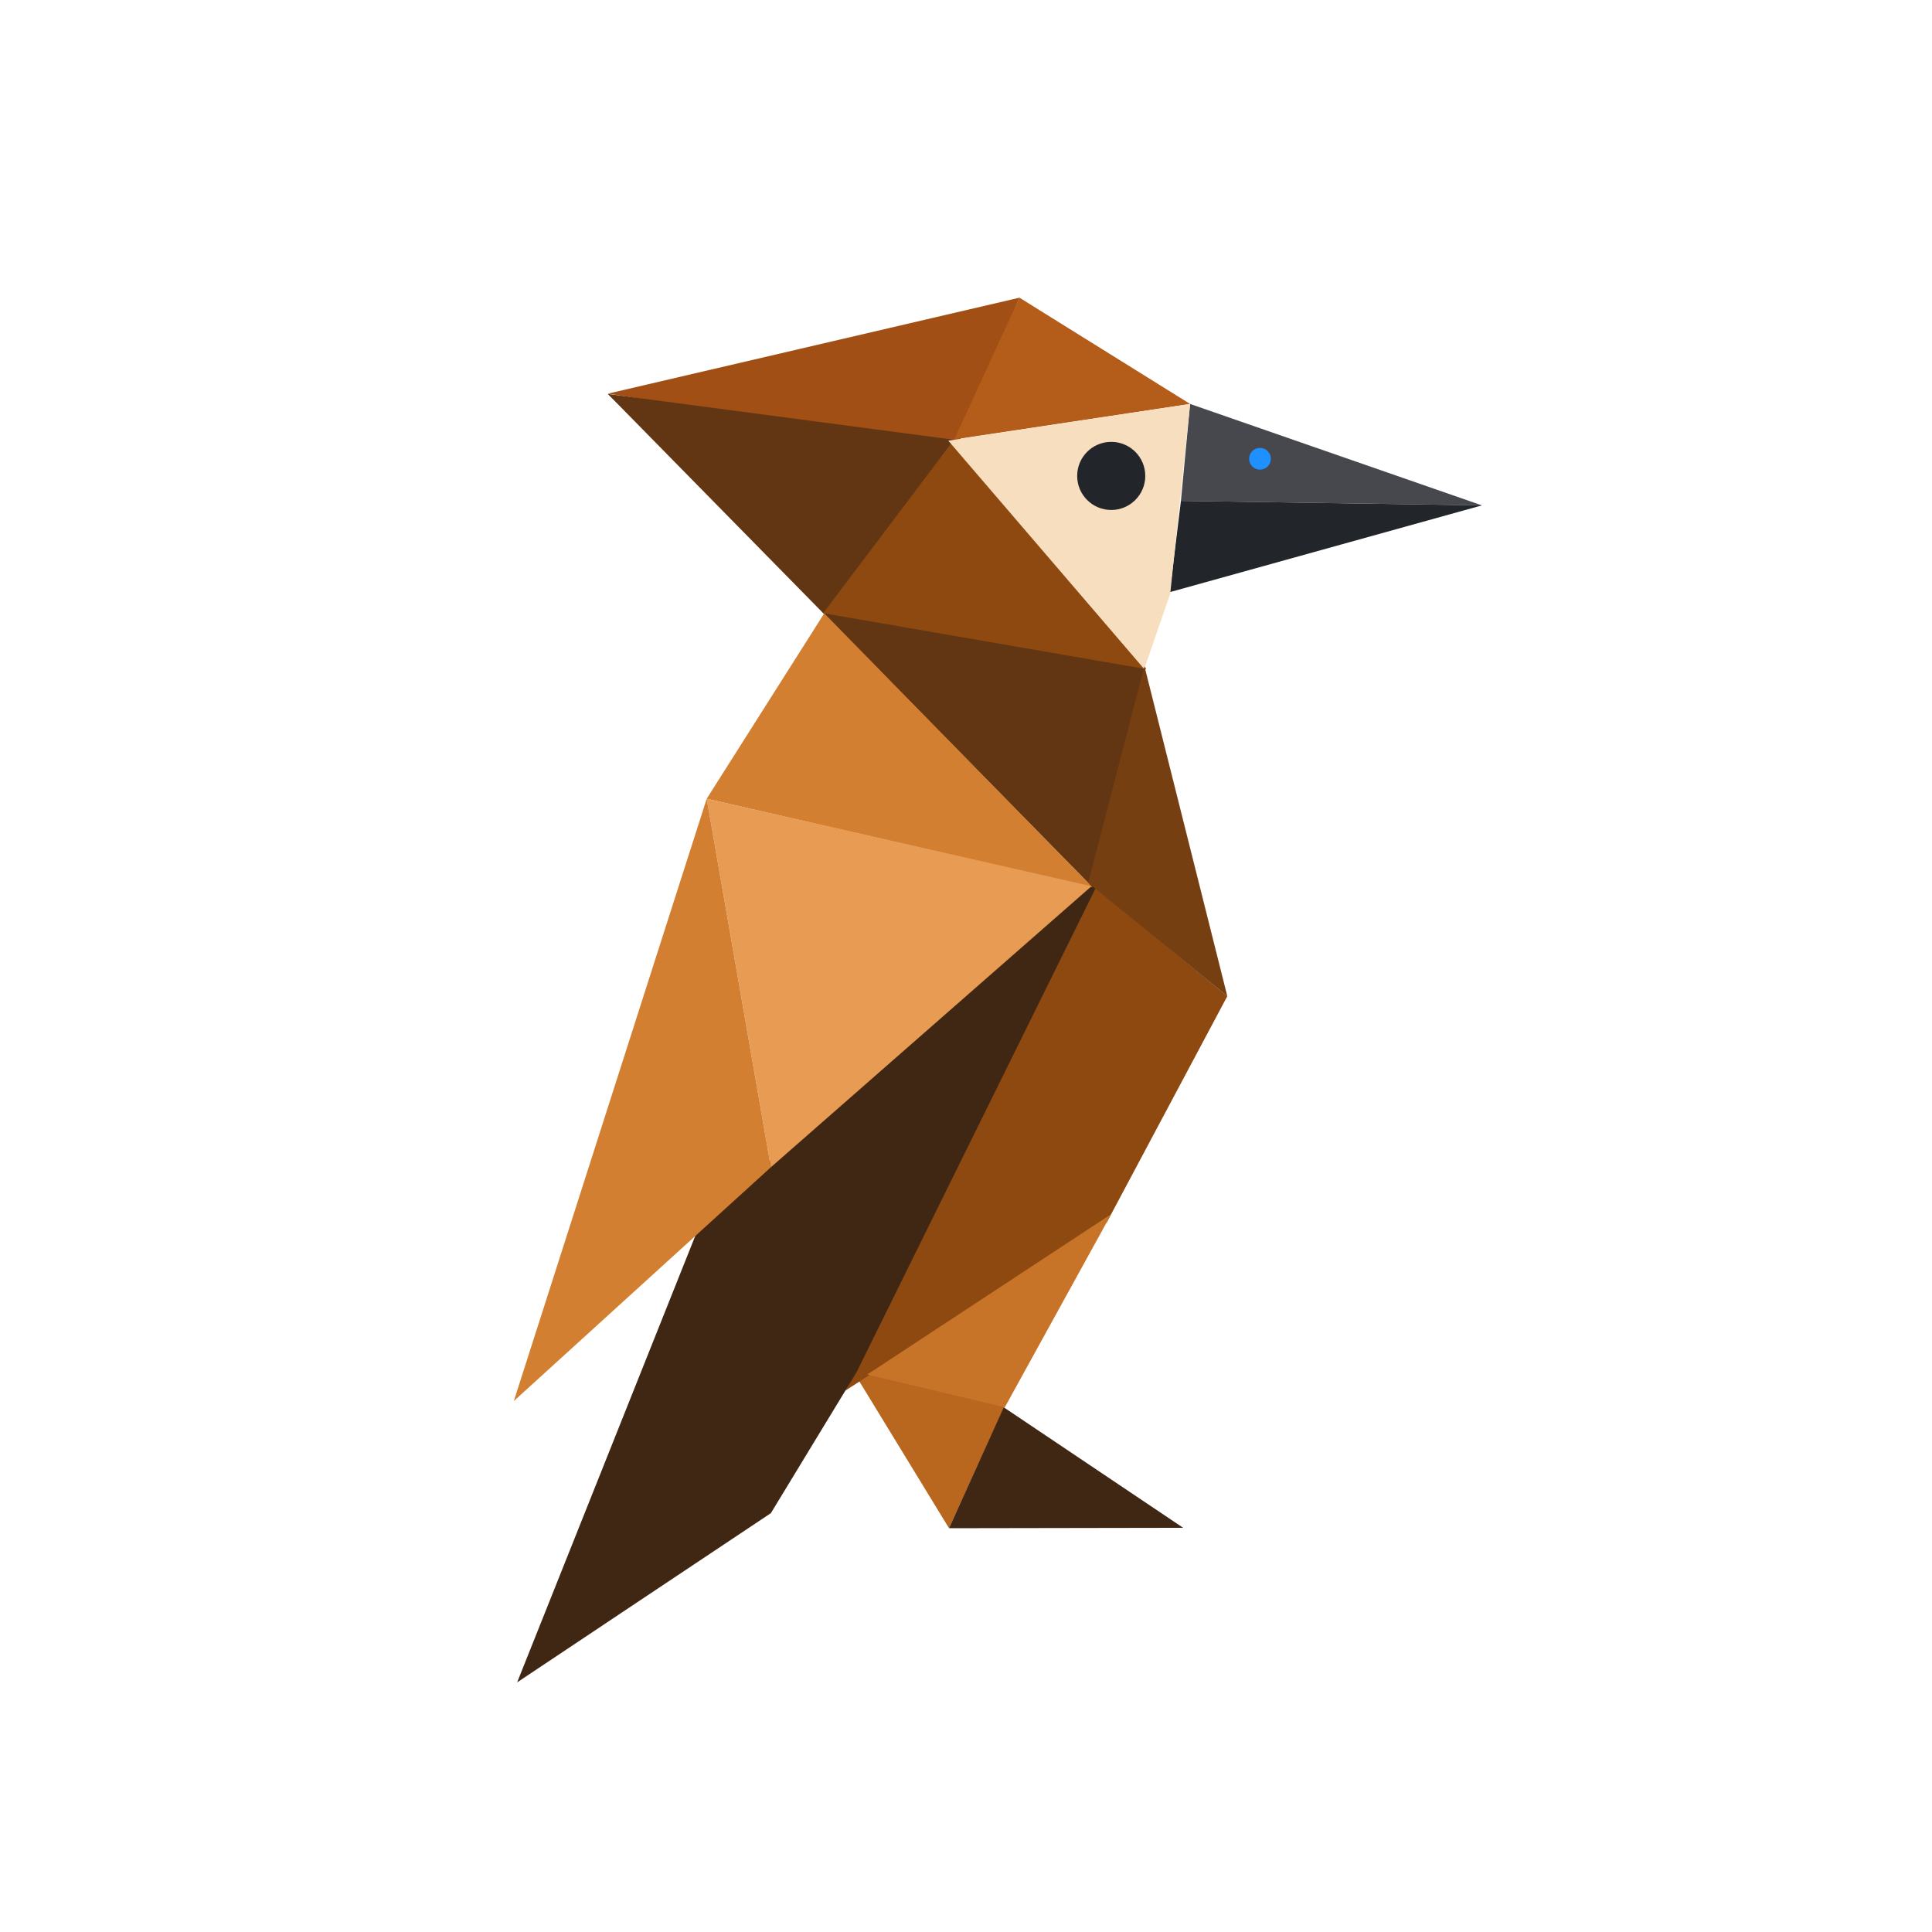
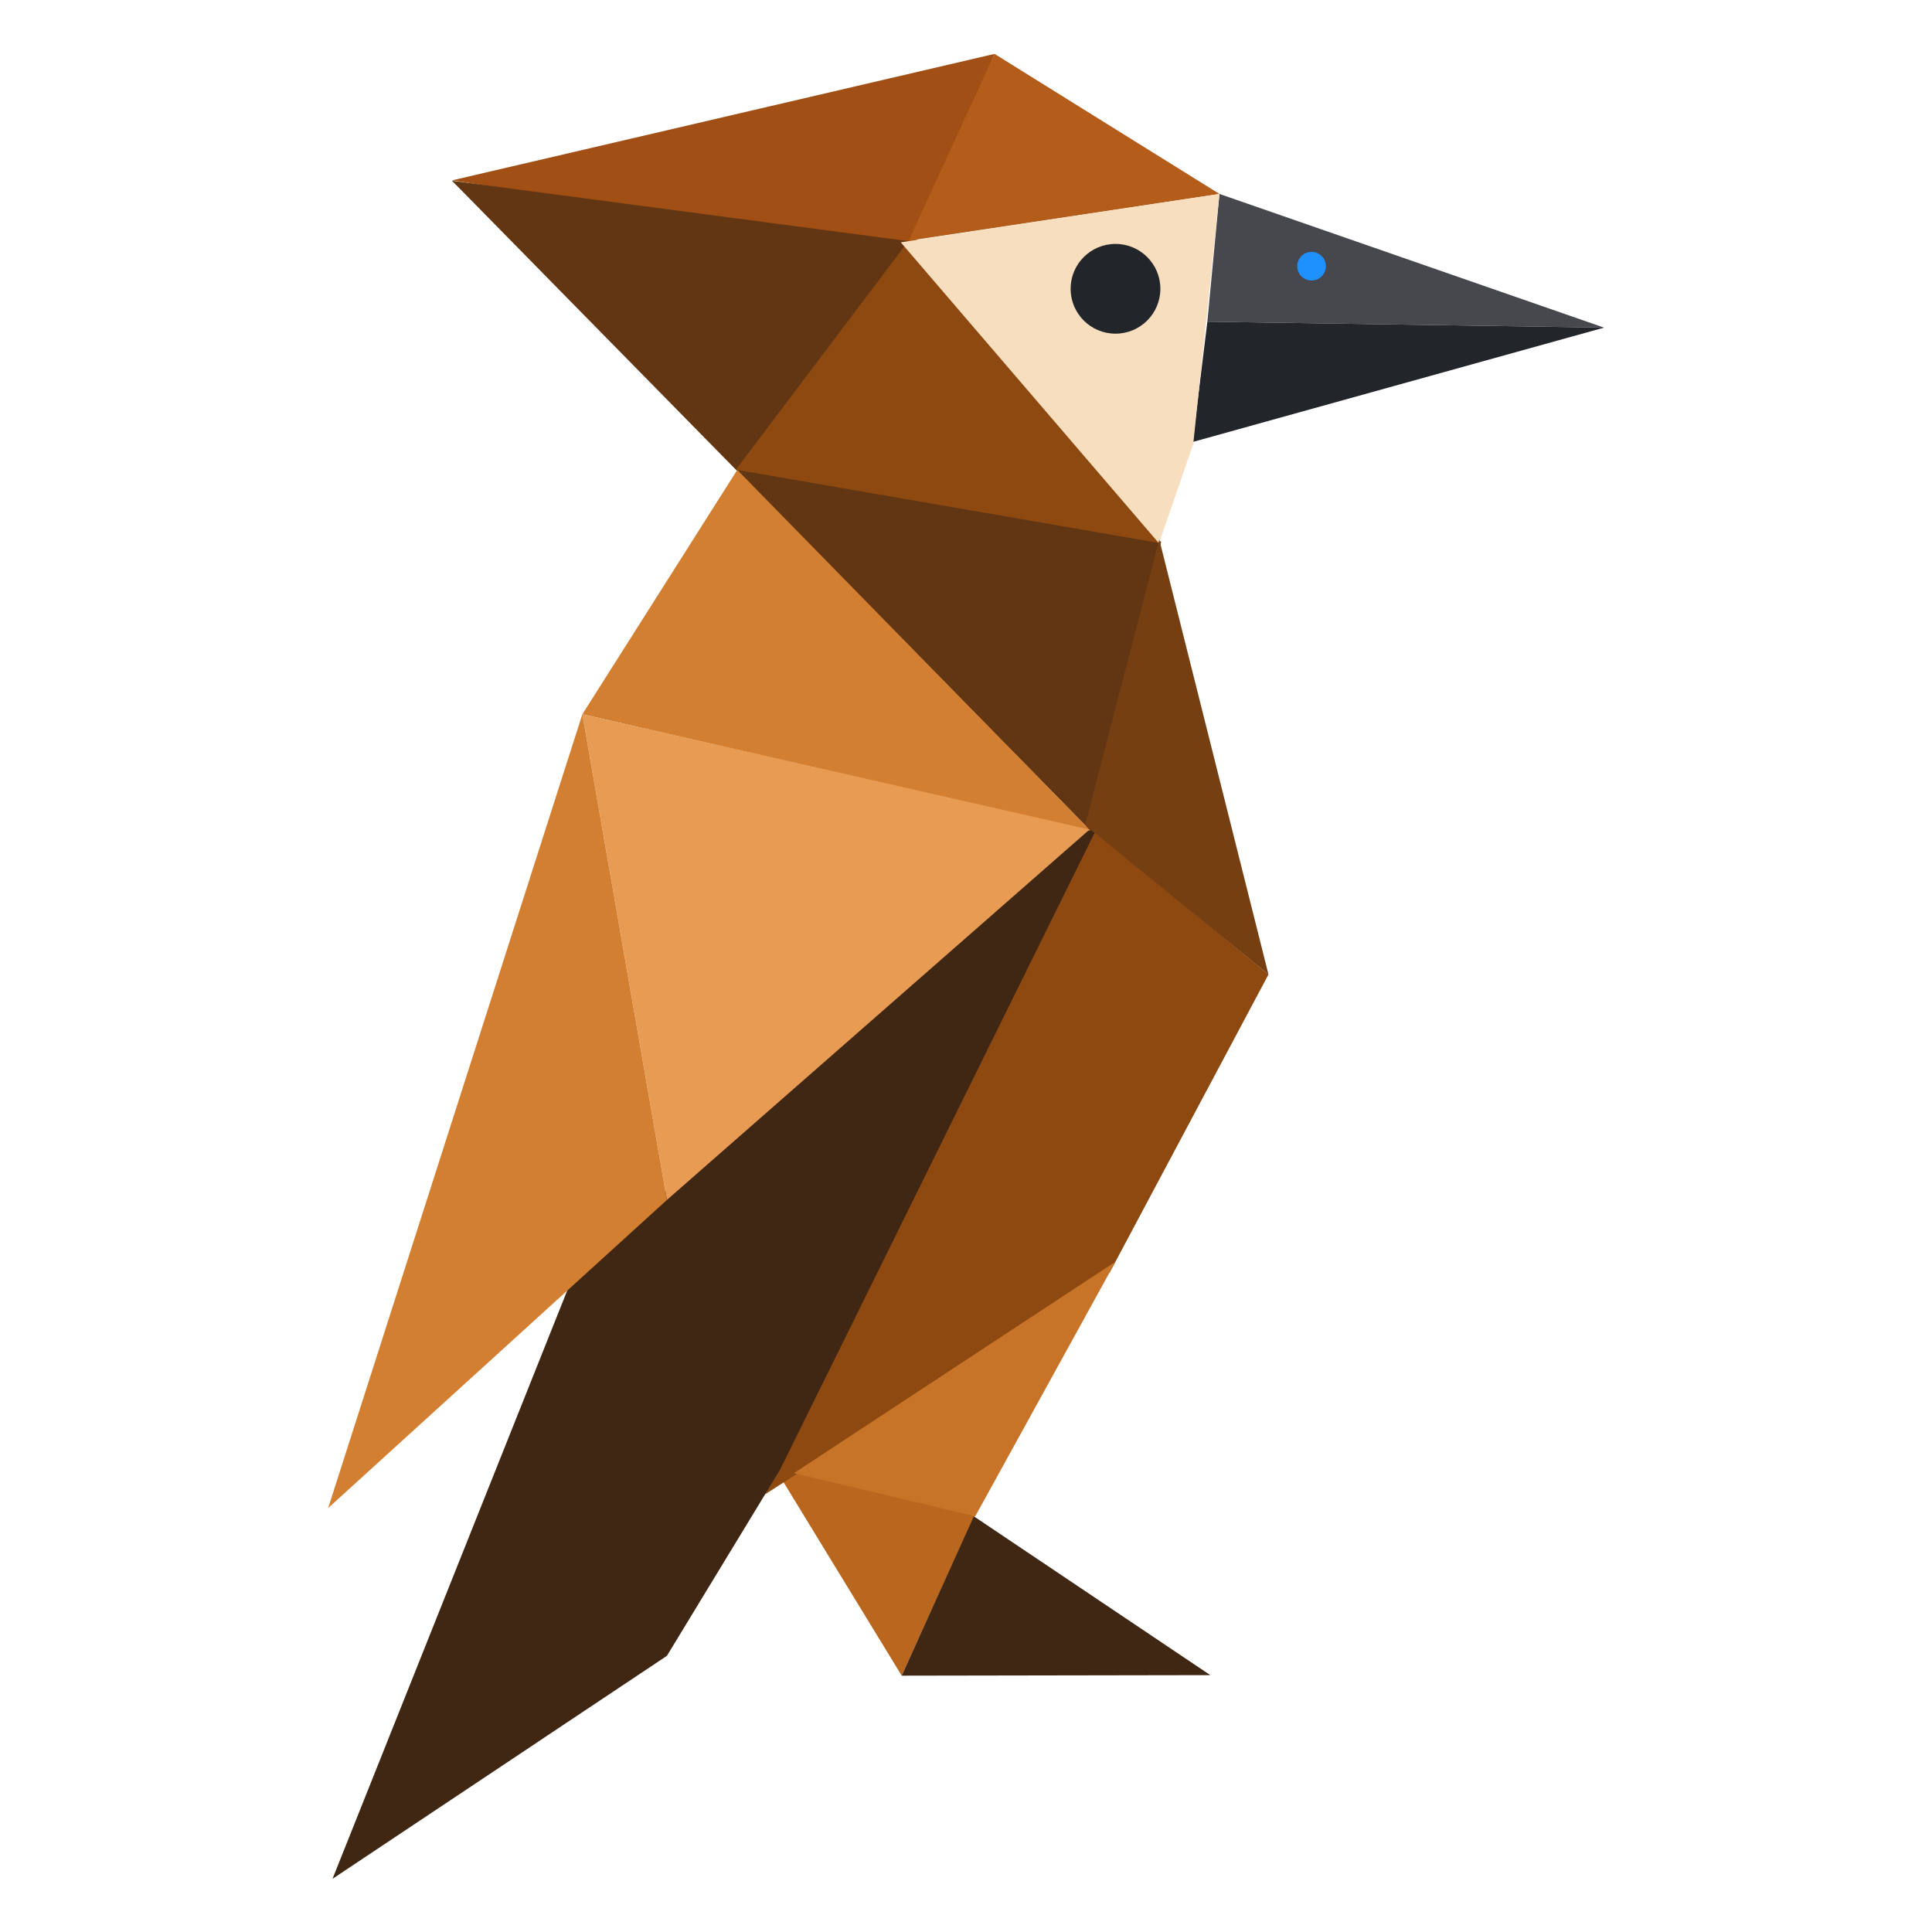
- <svg xmlns="http://www.w3.org/2000/svg" width="24" height="24" viewBox="0 0 24 24" xml:space="preserve">
+ <svg xmlns="http://www.w3.org/2000/svg" viewBox="3.29 3.19 18.21 18.21" aria-labelledby="title desc">
  <path fill="#b9661f" d="m10.501 16.875 1.288 2.109.687-1.507z" />
  <path fill="#8e4911" d="m13.536 10.969 1.71 1.406-1.496 2.808-3.249 2.092z" />
  <path fill="#402714" d="m13.719 10.813-3.078 6.232-1.065 1.752-3.152 2.102 2.291-5.742z" />
  <path fill="#a14f14" d="m7.551 4.89 5.113-1.192-.777 1.865z" />
  <path fill="#633613" d="m7.551 4.894 6.019 6.127.664-2.725z" />
  <path fill="#b45c19" d="m14.784 5.018-2.12-1.32-.81 1.761z" />
  <path fill="#633613" d="m11.854 5.463-1.526 2.088-2.777-2.657z" />
  <path fill="#46484d" d="m18.409 6.278-3.739-.056.114-1.204z" />
  <path fill="#222529" d="m14.67 6.222-.139 1.134 3.878-1.078z" />
  <path fill="#8e4911" d="m11.854 5.459 2.38 2.852-4.008-.694z" />
  <path fill="#f7debe" d="m11.78 5.474 2.434 2.837.323-.937.247-2.356z" />
  <circle fill="#222529" cx="13.804" cy="5.912" r=".423" />
  <path fill="#763f12" d="m14.217 8.276 1.029 4.099-1.728-1.408z" />
  <path fill="#d37f31" d="m10.239 7.619 3.331 3.402-4.791-1.099z" />
  <path fill="#e79b53" d="m8.779 9.922 4.78 1.087L9.576 14.5z" />
  <path fill="#d37f31" d="m8.779 9.922-2.396 7.482L9.576 14.5z" />
  <path fill="#c77328" d="m10.773 17.075 1.709.407 1.322-2.4z" />
  <path fill="#402714" d="m12.469 17.482 2.229 1.497-2.909.005z" />
  <circle fill="#1e90ff" cx="15.652" cy="5.699" r=".135" />
</svg>
